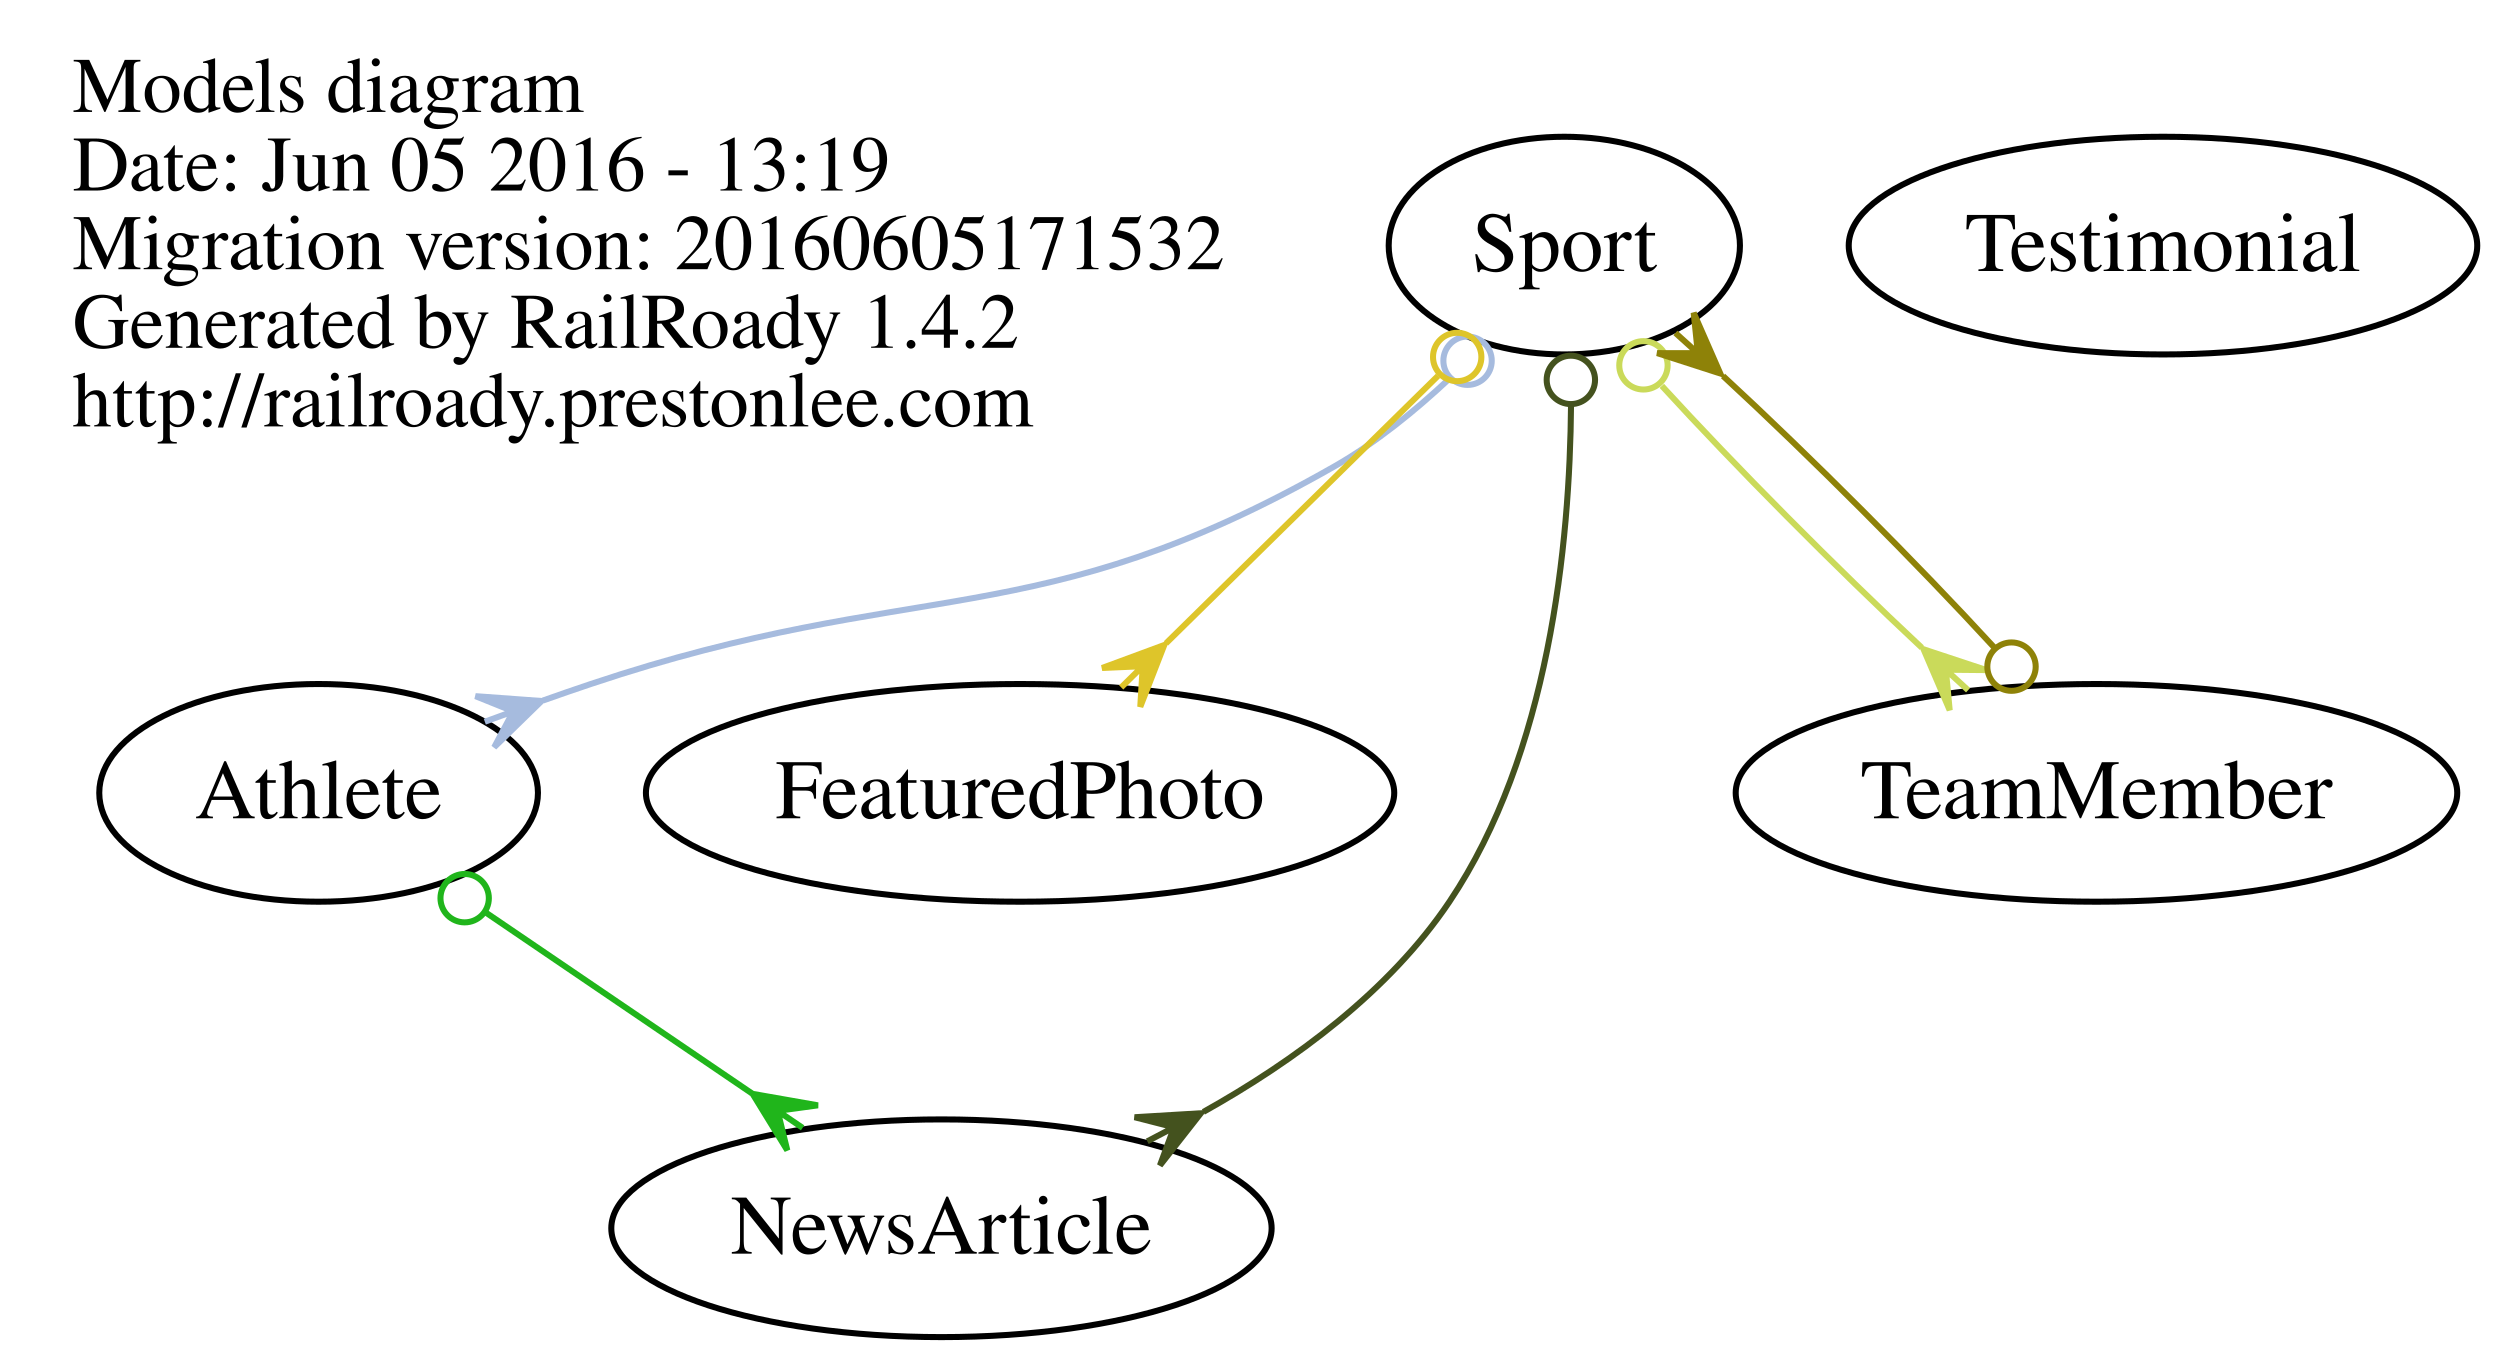
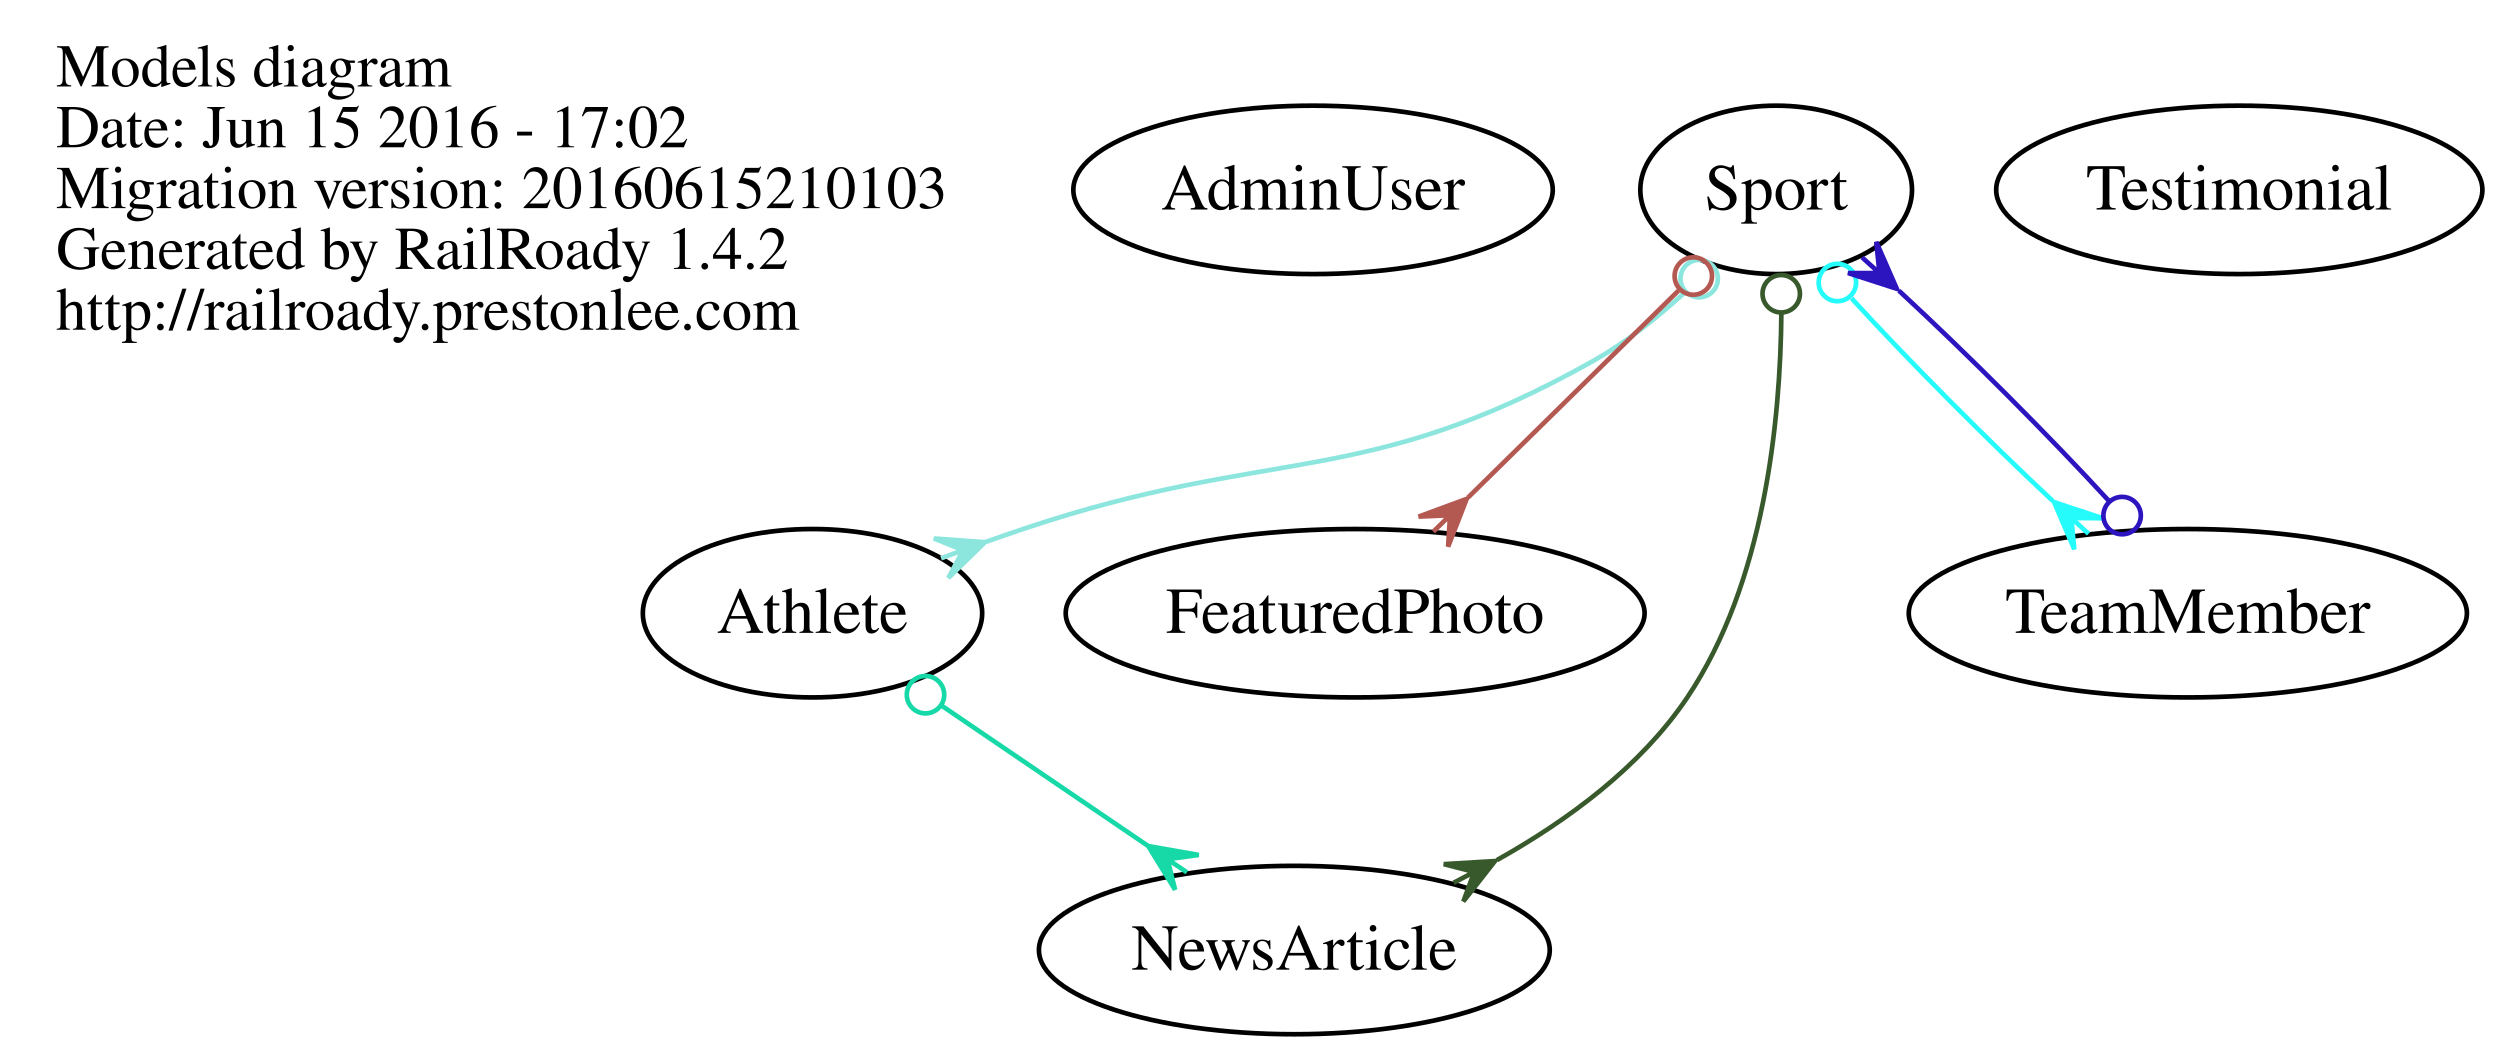
- <svg xmlns="http://www.w3.org/2000/svg" width="413pt" height="225pt" viewBox="0.00 0.00 413.42 225.00">
+ <svg xmlns="http://www.w3.org/2000/svg" width="534pt" height="225pt" viewBox="0.00 0.00 534.42 225.00">
  <g id="graph0" class="graph" transform="scale(1 1) rotate(0) translate(4 221)">
-     <polygon fill="none" stroke="none" points="-4,4 -4,-221 409.421,-221 409.421,4 -4,4" />
+     <polygon fill="none" stroke="none" points="-4,4 -4,-221 530.421,-221 530.421,4 -4,4" />
    <g id="node1" class="node">
      <text text-anchor="start" x="8" y="-202.6" font-family="Times,serif" font-size="13.00">Models diagram</text>
-       <text text-anchor="start" x="8" y="-189.6" font-family="Times,serif" font-size="13.00">Date: Jun 05 2016 - 13:19</text>
-       <text text-anchor="start" x="8" y="-176.6" font-family="Times,serif" font-size="13.00">Migration version: 20160605171532</text>
+       <text text-anchor="start" x="8" y="-189.6" font-family="Times,serif" font-size="13.00">Date: Jun 15 2016 - 17:02</text>
+       <text text-anchor="start" x="8" y="-176.6" font-family="Times,serif" font-size="13.00">Migration version: 20160615210103</text>
      <text text-anchor="start" x="8" y="-163.6" font-family="Times,serif" font-size="13.00">Generated by RailRoady 1.4.2</text>
      <text text-anchor="start" x="8" y="-150.6" font-family="Times,serif" font-size="13.00">http://railroady.prestonlee.com</text>
    </g>
    <g id="node2" class="node">
-       <ellipse fill="none" stroke="black" cx="48.688" cy="-90" rx="36.273" ry="18" />
-       <text text-anchor="middle" x="48.688" y="-85.8" font-family="Times,serif" font-size="14.00">Athlete</text>
+       <ellipse fill="none" stroke="black" cx="276.688" cy="-180.5" rx="51.242" ry="18" />
+       <text text-anchor="middle" x="276.688" y="-176.3" font-family="Times,serif" font-size="14.00">AdminUser</text>
+     </g>
+     <g id="node3" class="node">
+       <ellipse fill="none" stroke="black" cx="169.688" cy="-90" rx="36.273" ry="18" />
+       <text text-anchor="middle" x="169.688" y="-85.8" font-family="Times,serif" font-size="14.00">Athlete</text>
+     </g>
+     <g id="node5" class="node">
+       <ellipse fill="none" stroke="black" cx="272.688" cy="-18" rx="54.599" ry="18" />
+       <text text-anchor="middle" x="272.688" y="-13.8" font-family="Times,serif" font-size="14.00">NewsArticle</text>
+     </g>
+     <g id="edge1" class="edge">
+       <path fill="none" stroke="#17d8a7" d="M197.276,-70.251C210.852,-61.024 227.278,-49.861 241.329,-40.312" />
+       <ellipse fill="none" stroke="#17d8a7" cx="193.84" cy="-72.586" rx="4" ry="4" />
+       <polygon fill="#17d8a7" stroke="#17d8a7" points="241.454,-40.227 252.254,-38.328 245.589,-37.416 249.725,-34.606 249.725,-34.606 249.725,-34.606 245.589,-37.416 247.195,-30.884 241.454,-40.227 241.454,-40.227" />
    </g>
    <g id="node4" class="node">
-       <ellipse fill="none" stroke="black" cx="151.688" cy="-18" rx="54.599" ry="18" />
-       <text text-anchor="middle" x="151.688" y="-13.8" font-family="Times,serif" font-size="14.00">NewsArticle</text>
+       <ellipse fill="none" stroke="black" cx="285.688" cy="-90" rx="61.874" ry="18" />
+       <text text-anchor="middle" x="285.688" y="-85.8" font-family="Times,serif" font-size="14.00">FeaturedPhoto</text>
    </g>
-     <g id="edge1" class="edge">
-       <path fill="none" stroke="#20b51b" d="M76.276,-70.251C89.852,-61.024 106.278,-49.861 120.329,-40.312" />
-       <ellipse fill="none" stroke="#20b51b" cx="72.84" cy="-72.586" rx="4" ry="4" />
-       <polygon fill="#20b51b" stroke="#20b51b" points="120.454,-40.227 131.254,-38.328 124.589,-37.416 128.725,-34.606 128.725,-34.606 128.725,-34.606 124.589,-37.416 126.195,-30.884 120.454,-40.227 120.454,-40.227" />
-     </g>
-     <g id="node3" class="node">
-       <ellipse fill="none" stroke="black" cx="164.688" cy="-90" rx="61.874" ry="18" />
-       <text text-anchor="middle" x="164.688" y="-85.8" font-family="Times,serif" font-size="14.00">FeaturedPhoto</text>
-     </g>
-     <g id="node5" class="node">
-       <ellipse fill="none" stroke="black" cx="254.688" cy="-180.5" rx="29.043" ry="18" />
-       <text text-anchor="middle" x="254.688" y="-176.3" font-family="Times,serif" font-size="14.00">Sport</text>
+     <g id="node6" class="node">
+       <ellipse fill="none" stroke="black" cx="375.688" cy="-180.5" rx="29.043" ry="18" />
+       <text text-anchor="middle" x="375.688" y="-176.3" font-family="Times,serif" font-size="14.00">Sport</text>
    </g>
    <g id="edge2" class="edge">
-       <path fill="none" stroke="#a6bbde" d="M235.725,-158.535C230.034,-153.193 223.485,-147.874 216.688,-144 167.202,-115.793 147.703,-126.078 93.688,-108 91.104,-107.135 88.448,-106.215 85.78,-105.267" />
-       <ellipse fill="none" stroke="#a6bbde" cx="238.688" cy="-161.462" rx="4" ry="4" />
-       <polygon fill="#a6bbde" stroke="#a6bbde" points="85.569,-105.19 77.716,-97.537 80.872,-103.477 76.174,-101.765 76.174,-101.765 76.174,-101.765 80.872,-103.477 74.633,-105.992 85.569,-105.19 85.569,-105.19" />
+       <path fill="none" stroke="#8ce6de" d="M356.145,-158.558C350.304,-153.217 343.602,-147.892 336.688,-144 287.423,-116.269 268.279,-126.002 214.688,-108 212.105,-107.132 209.45,-106.21 206.782,-105.26" />
+       <ellipse fill="none" stroke="#8ce6de" cx="359.23" cy="-161.523" rx="4" ry="4" />
+       <polygon fill="#8ce6de" stroke="#8ce6de" points="206.571,-105.183 198.72,-97.528 201.874,-103.469 197.177,-101.755 197.177,-101.755 197.177,-101.755 201.874,-103.469 195.634,-105.982 206.571,-105.183 206.571,-105.183" />
    </g>
    <g id="edge3" class="edge">
-       <path fill="none" stroke="#dec52a" d="M233.812,-158.973C220.367,-145.751 202.841,-128.518 188.802,-114.712" />
-       <ellipse fill="none" stroke="#dec52a" cx="236.974" cy="-162.081" rx="4" ry="4" />
-       <polygon fill="#dec52a" stroke="#dec52a" points="188.539,-114.453 184.564,-104.233 184.974,-110.948 181.408,-107.442 181.408,-107.442 181.408,-107.442 184.974,-110.948 178.253,-110.651 188.539,-114.453 188.539,-114.453" />
+       <path fill="none" stroke="#b35952" d="M354.812,-158.973C341.367,-145.751 323.841,-128.518 309.802,-114.712" />
+       <ellipse fill="none" stroke="#b35952" cx="357.974" cy="-162.081" rx="4" ry="4" />
+       <polygon fill="#b35952" stroke="#b35952" points="309.539,-114.453 305.564,-104.233 305.974,-110.948 302.408,-107.442 302.408,-107.442 302.408,-107.442 305.974,-110.948 299.253,-110.651 309.539,-114.453 309.539,-114.453" />
    </g>
    <g id="edge4" class="edge">
-       <path fill="none" stroke="#44521e" d="M255.801,-154.278C255.615,-131.031 252.157,-96.522 235.688,-72 225.736,-57.182 210.097,-45.682 194.999,-37.239" />
-       <ellipse fill="none" stroke="#44521e" cx="255.77" cy="-158.293" rx="4" ry="4" />
-       <polygon fill="#44521e" stroke="#44521e" points="194.58,-37.019 187.813,-28.39 190.151,-34.697 185.723,-32.375 185.723,-32.375 185.723,-32.375 190.151,-34.697 183.633,-36.36 194.58,-37.019 194.58,-37.019" />
+       <path fill="none" stroke="#38592b" d="M376.801,-154.278C376.615,-131.031 373.157,-96.522 356.688,-72 346.736,-57.182 331.097,-45.682 315.999,-37.239" />
+       <ellipse fill="none" stroke="#38592b" cx="376.77" cy="-158.293" rx="4" ry="4" />
+       <polygon fill="#38592b" stroke="#38592b" points="315.58,-37.019 308.813,-28.39 311.151,-34.697 306.723,-32.375 306.723,-32.375 306.723,-32.375 311.151,-34.697 304.633,-36.36 315.58,-37.019 315.58,-37.019" />
    </g>
-     <g id="node6" class="node">
-       <ellipse fill="none" stroke="black" cx="342.688" cy="-90" rx="59.659" ry="18" />
-       <text text-anchor="middle" x="342.688" y="-85.8" font-family="Times,serif" font-size="14.00">TeamMember</text>
+     <g id="node7" class="node">
+       <ellipse fill="none" stroke="black" cx="463.688" cy="-90" rx="59.659" ry="18" />
+       <text text-anchor="middle" x="463.688" y="-85.8" font-family="Times,serif" font-size="14.00">TeamMember</text>
    </g>
    <g id="edge5" class="edge">
-       <path fill="none" stroke="#cada5a" d="M270.816,-157.304C282.896,-144.094 299.514,-127.36 313.804,-114.009" />
-       <ellipse fill="none" stroke="#cada5a" cx="267.774" cy="-160.699" rx="4" ry="4" />
-       <polygon fill="#cada5a" stroke="#cada5a" points="314.092,-113.745 324.502,-110.299 317.776,-110.364 321.46,-106.983 321.46,-106.983 321.46,-106.983 317.776,-110.364 318.417,-103.668 314.092,-113.745 314.092,-113.745" />
+       <path fill="none" stroke="#26fbfc" d="M391.816,-157.304C403.896,-144.094 420.514,-127.36 434.804,-114.009" />
+       <ellipse fill="none" stroke="#26fbfc" cx="388.774" cy="-160.699" rx="4" ry="4" />
+       <polygon fill="#26fbfc" stroke="#26fbfc" points="435.092,-113.745 445.502,-110.299 438.776,-110.364 442.46,-106.983 442.46,-106.983 442.46,-106.983 438.776,-110.364 439.417,-103.668 435.092,-113.745 435.092,-113.745" />
    </g>
    <g id="edge6" class="edge">
-       <path fill="none" stroke="#8e8208" d="M325.813,-114.01C313.038,-127.919 295.49,-145.5 280.932,-158.943" />
-       <ellipse fill="none" stroke="#8e8208" cx="328.64" cy="-110.875" rx="4" ry="4" />
-       <polygon fill="#8e8208" stroke="#8e8208" points="280.48,-159.352 270.044,-162.721 276.771,-162.705 273.062,-166.059 273.062,-166.059 273.062,-166.059 276.771,-162.705 276.08,-169.397 280.48,-159.352 280.48,-159.352" />
+       <path fill="none" stroke="#2c14be" d="M446.813,-114.01C434.038,-127.919 416.49,-145.5 401.932,-158.943" />
+       <ellipse fill="none" stroke="#2c14be" cx="449.64" cy="-110.875" rx="4" ry="4" />
+       <polygon fill="#2c14be" stroke="#2c14be" points="401.48,-159.352 391.044,-162.721 397.771,-162.705 394.062,-166.059 394.062,-166.059 394.062,-166.059 397.771,-162.705 397.08,-169.397 401.48,-159.352 401.48,-159.352" />
    </g>
-     <g id="node7" class="node">
-       <ellipse fill="none" stroke="black" cx="353.688" cy="-180.5" rx="51.968" ry="18" />
-       <text text-anchor="middle" x="353.688" y="-176.3" font-family="Times,serif" font-size="14.00">Testimonial</text>
+     <g id="node8" class="node">
+       <ellipse fill="none" stroke="black" cx="474.688" cy="-180.5" rx="51.968" ry="18" />
+       <text text-anchor="middle" x="474.688" y="-176.3" font-family="Times,serif" font-size="14.00">Testimonial</text>
    </g>
  </g>
</svg>
